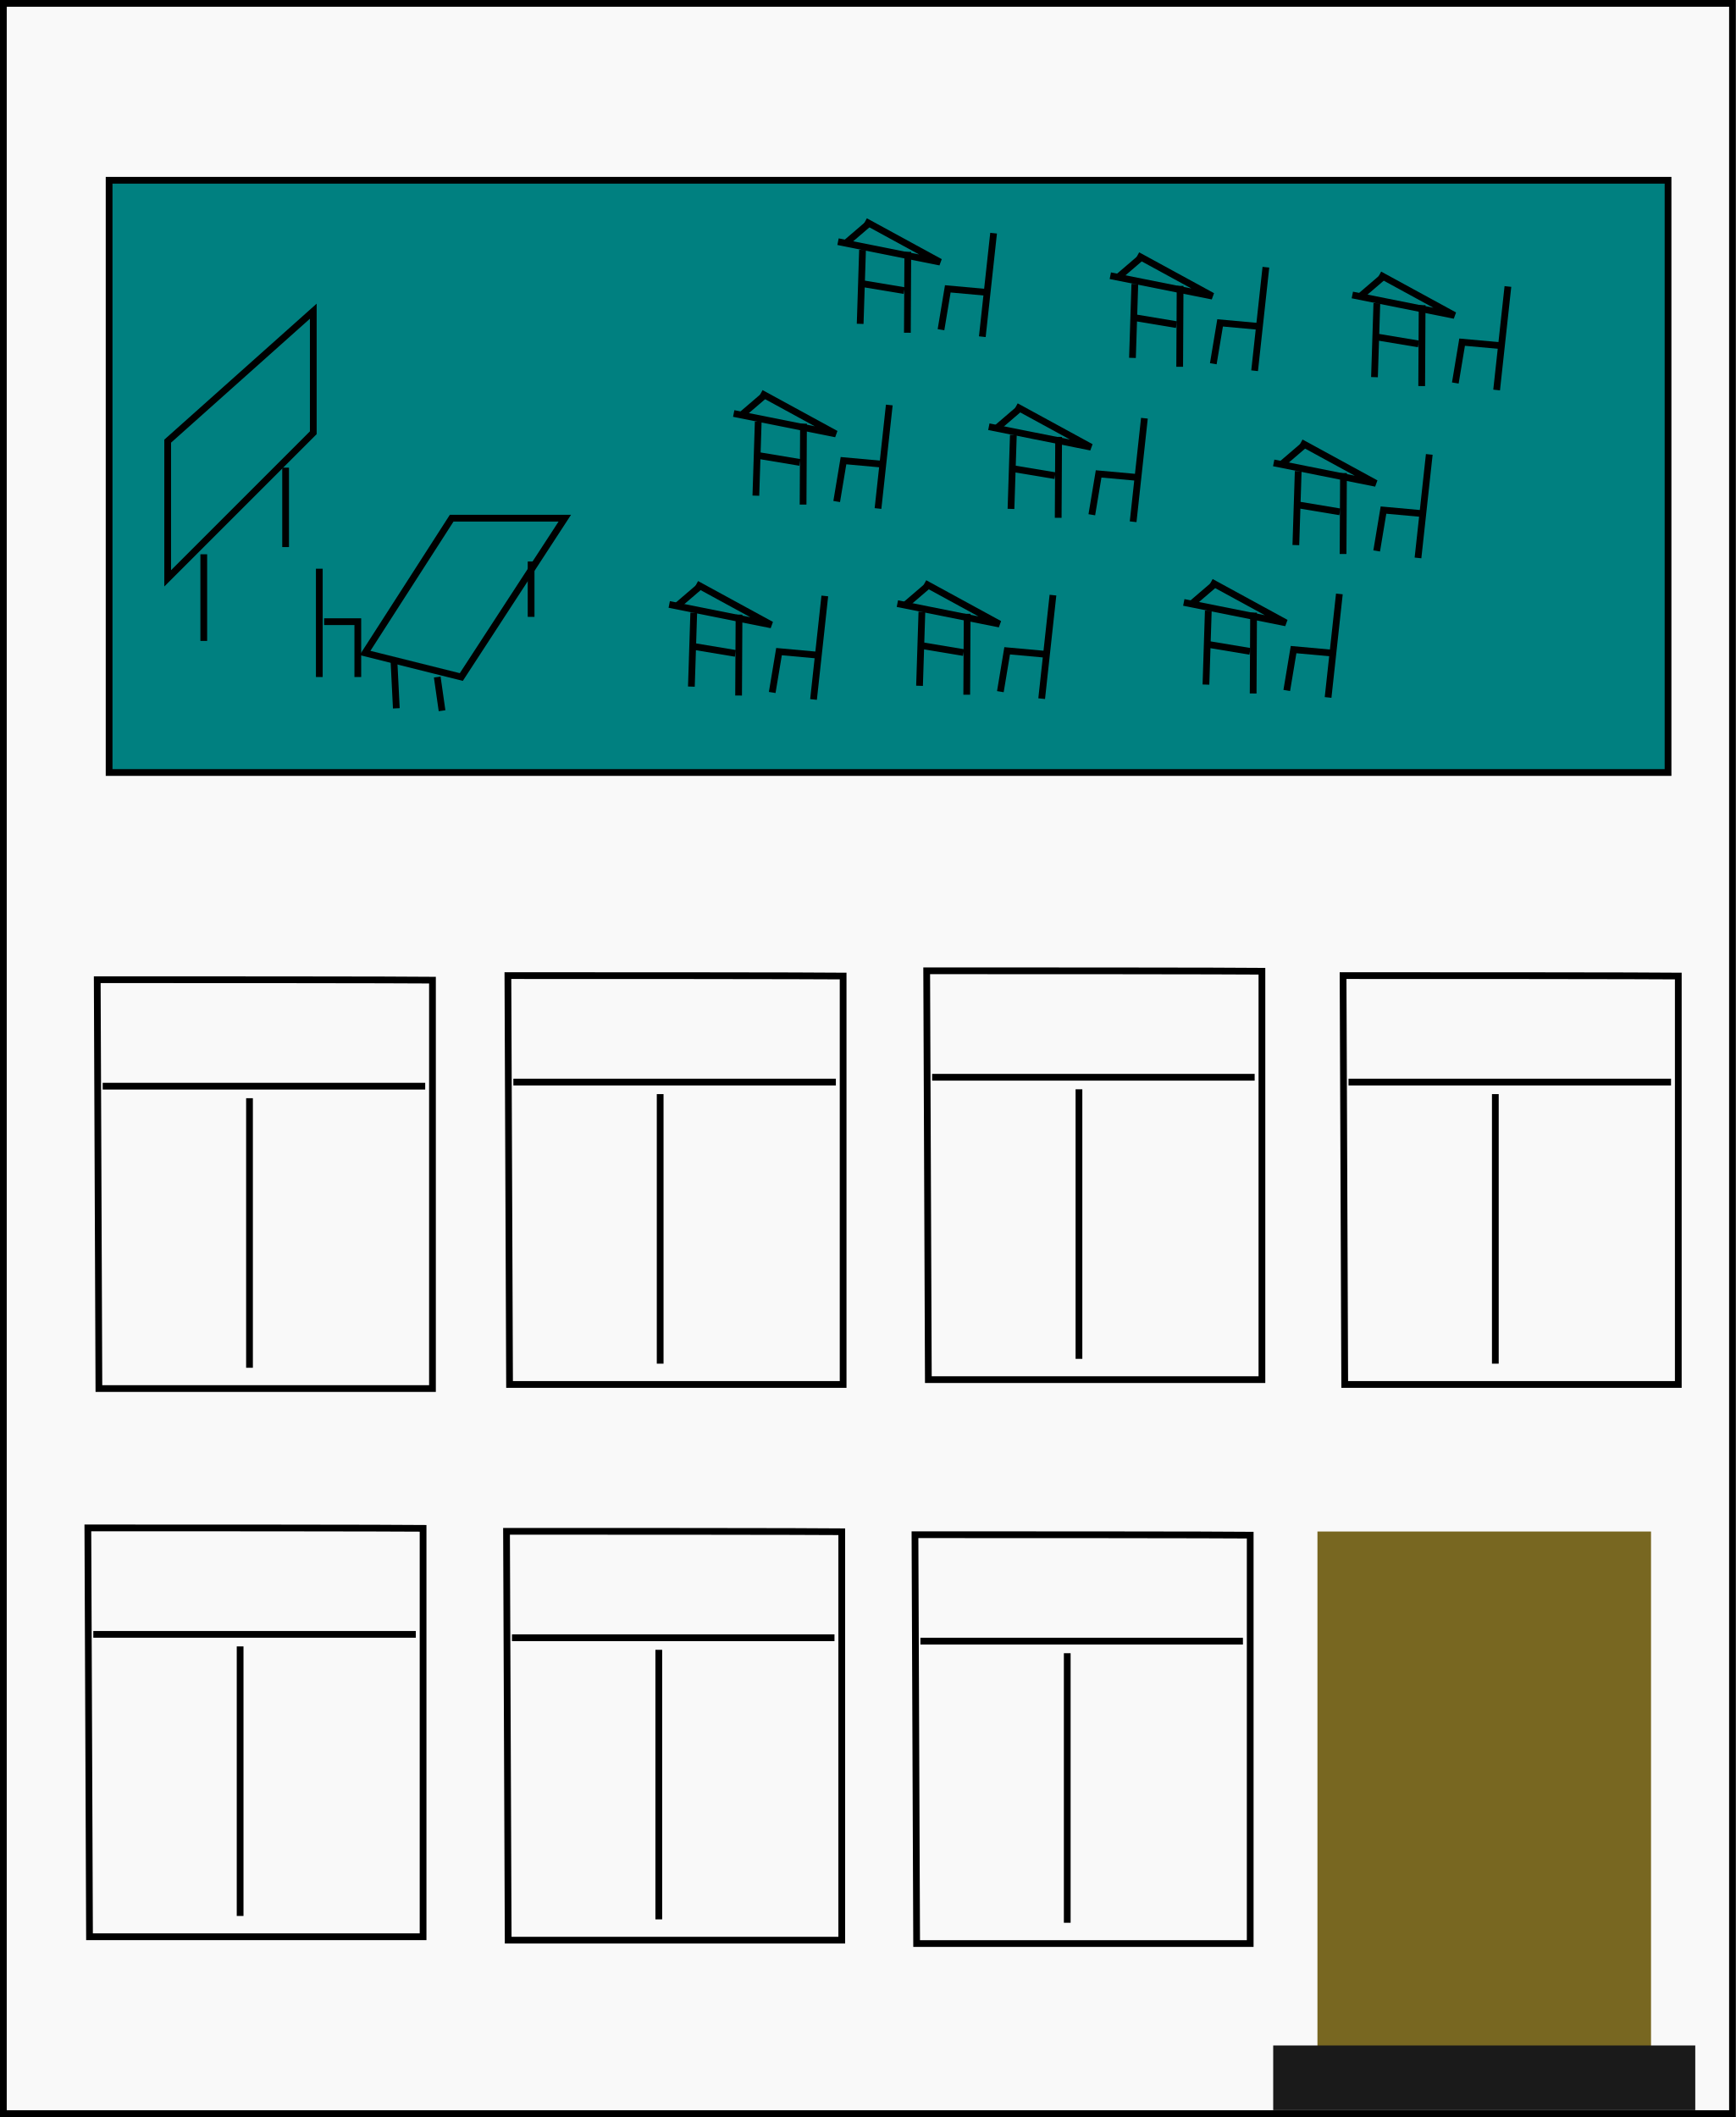
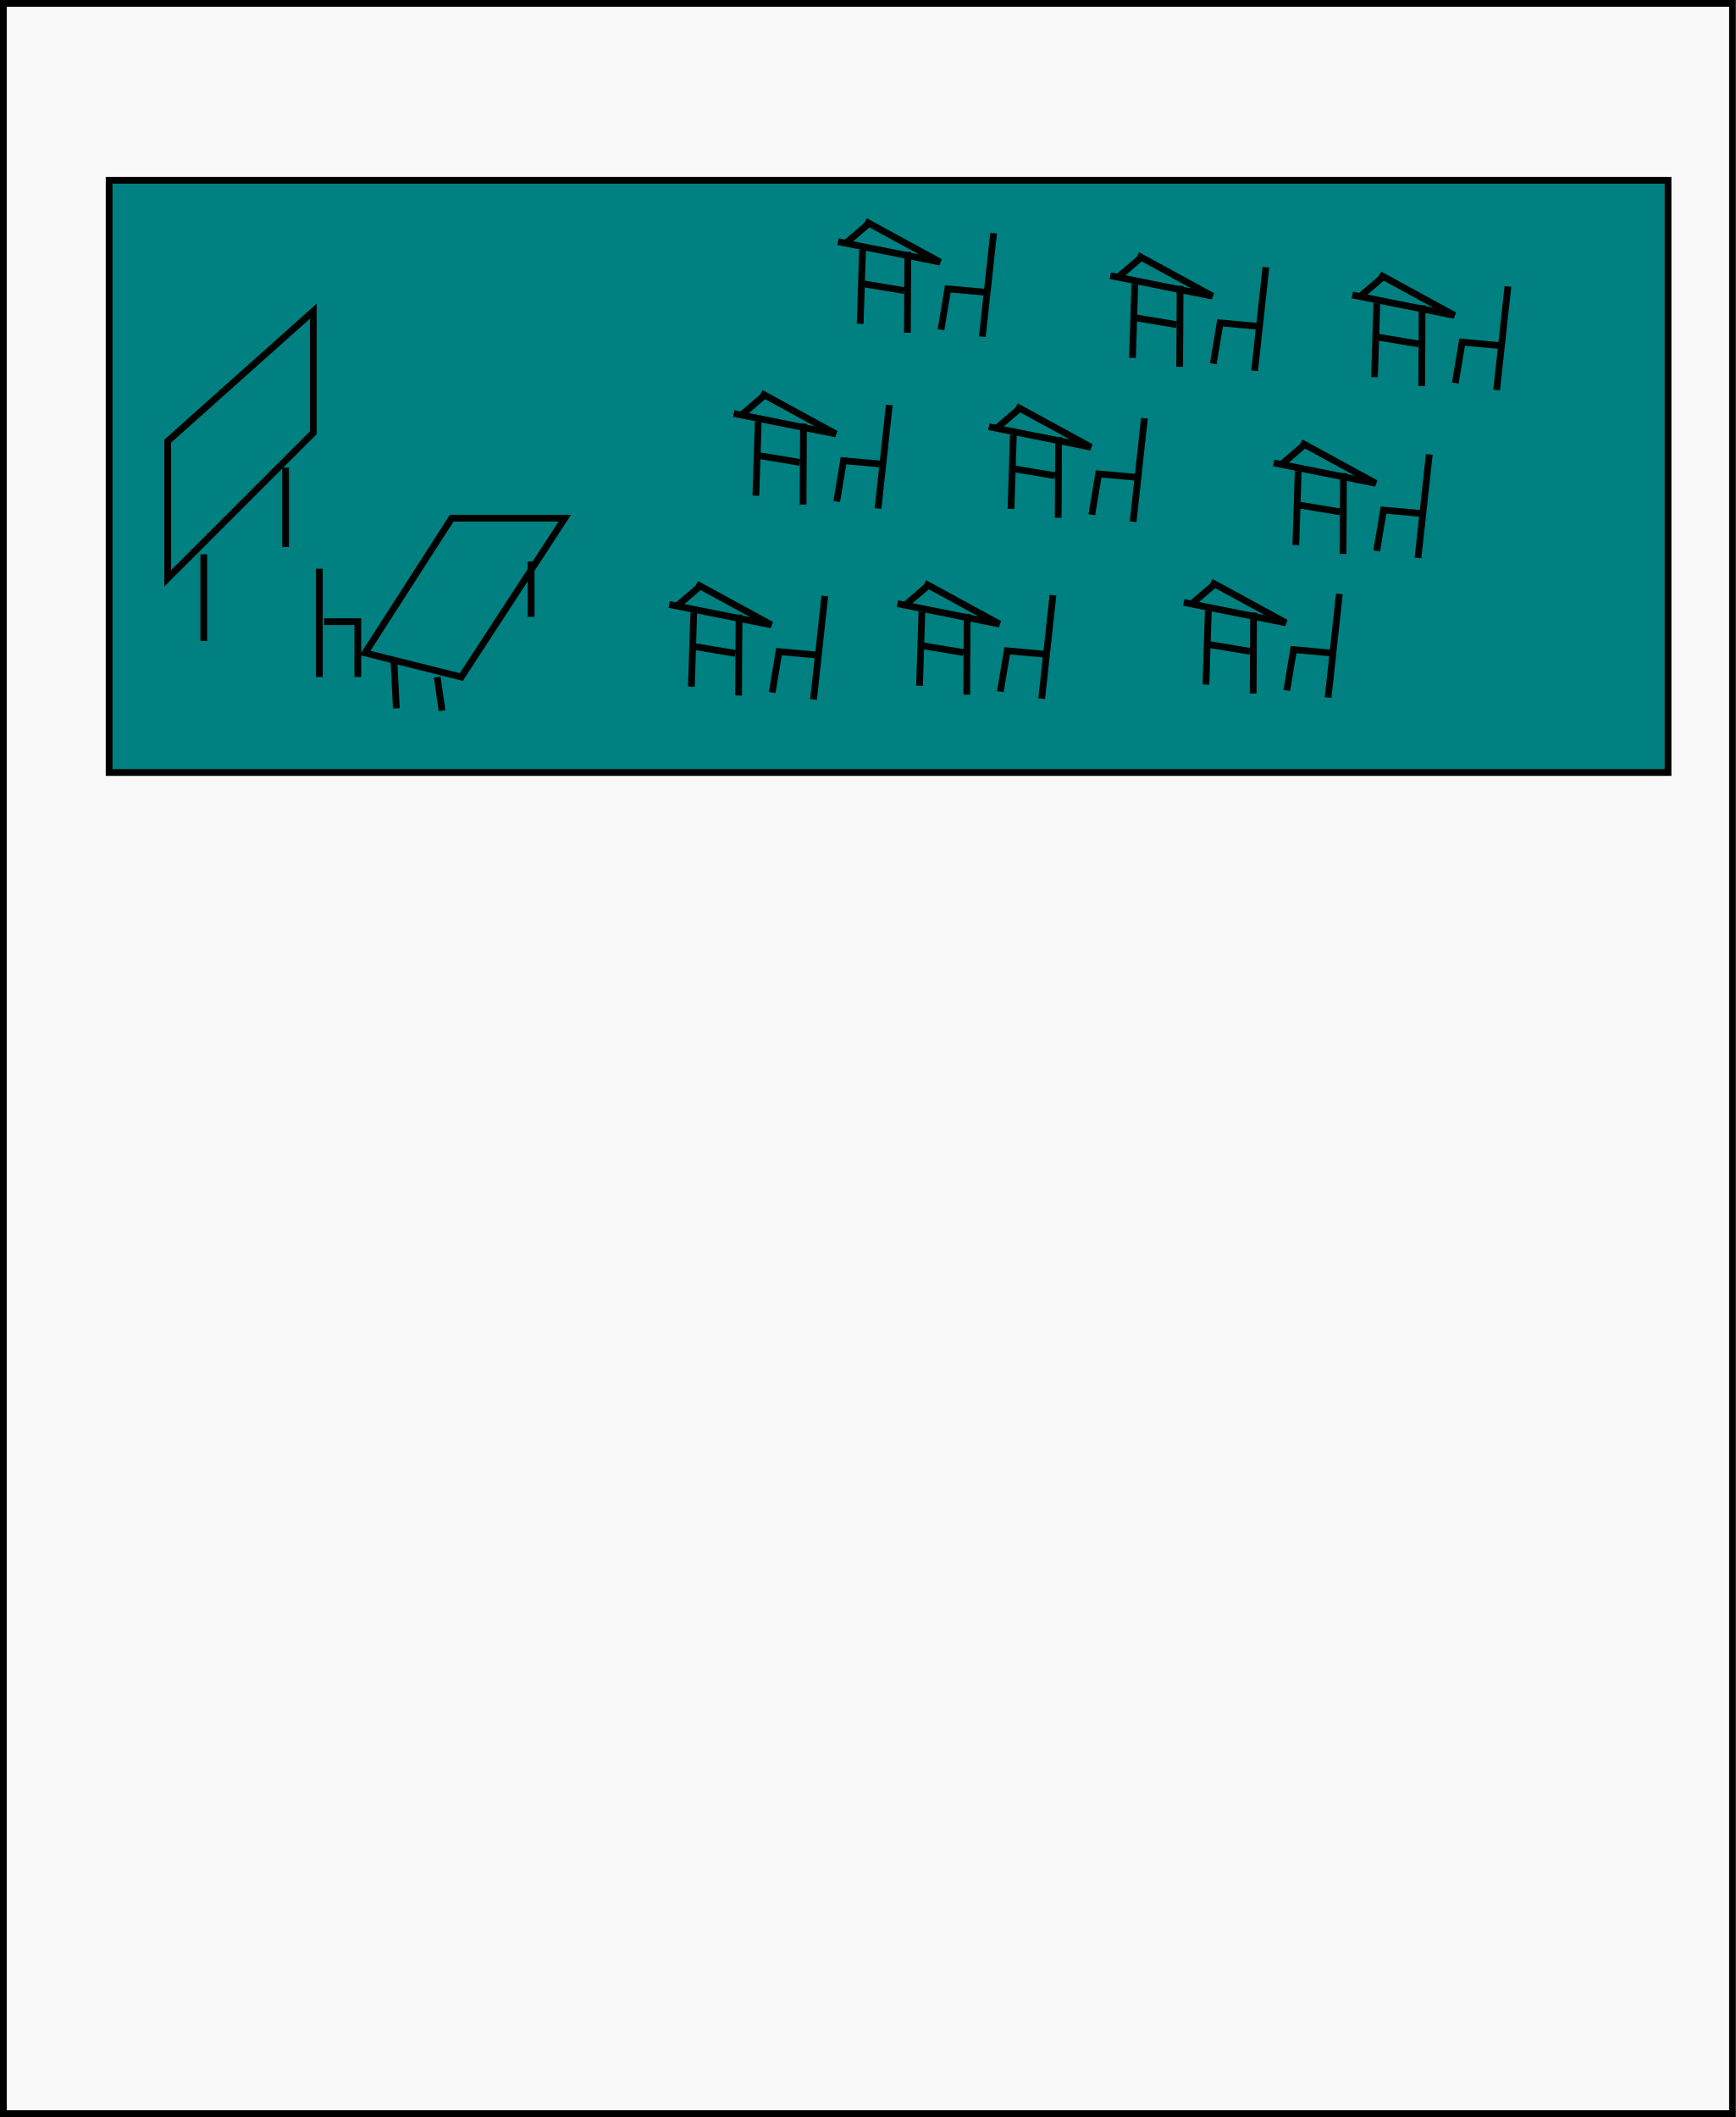
<svg xmlns="http://www.w3.org/2000/svg" width="257.579" height="314.147" id="svg2" version="1.1">
  <defs id="defs4" />
  <g id="layer1" transform="translate(-413.1242,-739.234)">
    <rect style="fill:#f9f9f9;fill-rule:evenodd;stroke:#000000;stroke-width:1px;stroke-linecap:butt;stroke-linejoin:miter;stroke-opacity:1" id="rect3024" width="256.579" height="313.147" x="413.624" y="739.734" />
    <rect style="fill:#008080;stroke:#000000;stroke-opacity:1" id="rect3038" width="231.325" height="87.883" x="429.315" y="765.984" />
-     <rect style="fill:#786721" id="rect3038-9-1-7" width="49.497" height="76.772" x="608.617" y="966.499" />
-     <g id="g3119" transform="translate(0.5050763,-9.091373)">
-       <path transform="translate(0,308.2722)" id="path3115" d="m 427.049,585.435 c 46.467,0 49.743,0.061 49.743,0.061 l 0,60.609 -49.497,0 z" style="fill:none;stroke:#000000;stroke-width:1px;stroke-linecap:butt;stroke-linejoin:miter;stroke-opacity:1" />
-       <path transform="translate(0,308.2722)" id="path3117" d="m 449.643,643.019 0,-40 m -21.786,-1.786 47.857,0" style="fill:none;stroke:#000000;stroke-width:1px;stroke-linecap:butt;stroke-linejoin:miter;stroke-opacity:1" />
-     </g>
-     <g transform="translate(61.4415,-9.699943)" id="g3119-4">
-       <path transform="translate(0,308.2722)" id="path3115-6" d="m 427.049,585.435 c 46.467,0 49.743,0.061 49.743,0.061 l 0,60.609 -49.497,0 z" style="fill:none;stroke:#000000;stroke-width:1px;stroke-linecap:butt;stroke-linejoin:miter;stroke-opacity:1" />
-       <path transform="translate(0,308.2722)" id="path3117-8" d="m 449.643,643.019 0,-40 m -21.786,-1.786 47.857,0" style="fill:none;stroke:#000000;stroke-width:1px;stroke-linecap:butt;stroke-linejoin:miter;stroke-opacity:1" />
-     </g>
-     <g transform="translate(123.5844,-10.41423)" id="g3119-4-1">
-       <path transform="translate(0,308.2722)" id="path3115-6-4" d="m 427.049,585.435 c 46.467,0 49.743,0.061 49.743,0.061 l 0,60.609 -49.497,0 z" style="fill:none;stroke:#000000;stroke-width:1px;stroke-linecap:butt;stroke-linejoin:miter;stroke-opacity:1" />
-       <path transform="translate(0,308.2722)" id="path3117-8-8" d="m 449.643,643.019 0,-40 m -21.786,-1.786 47.857,0" style="fill:none;stroke:#000000;stroke-width:1px;stroke-linecap:butt;stroke-linejoin:miter;stroke-opacity:1" />
-     </g>
-     <g transform="translate(185.3701,-9.699943)" id="g3119-4-1-3">
-       <path transform="translate(0,308.2722)" id="path3115-6-4-1" d="m 427.049,585.435 c 46.467,0 49.743,0.061 49.743,0.061 l 0,60.609 -49.497,0 z" style="fill:none;stroke:#000000;stroke-width:1px;stroke-linecap:butt;stroke-linejoin:miter;stroke-opacity:1" />
-       <path transform="translate(0,308.2722)" id="path3117-8-8-9" d="m 449.643,643.019 0,-40 m -21.786,-1.786 47.857,0" style="fill:none;stroke:#000000;stroke-width:1px;stroke-linecap:butt;stroke-linejoin:miter;stroke-opacity:1" />
-     </g>
    <path style="fill:none;stroke:#000000;stroke-width:1px;stroke-linecap:butt;stroke-linejoin:miter;stroke-opacity:1" d="m 438.005,804.699 0,20.357 21.607,-21.607 0,-18.036 z" id="path3966" />
    <path style="fill:none;stroke:#000000;stroke-width:1px;stroke-linecap:butt;stroke-linejoin:miter;stroke-opacity:1" d="m 443.362,821.485 0,12.857" id="path3968" />
    <path style="fill:none;stroke:#000000;stroke-width:1px;stroke-linecap:butt;stroke-linejoin:miter;stroke-opacity:1" d="m 455.505,808.628 0,11.786" id="path3970" />
    <path style="fill:none;stroke:#000000;stroke-width:1px;stroke-linecap:butt;stroke-linejoin:miter;stroke-opacity:1" d="m 480.148,816.128 -12.857,20 14.286,3.571 15.357,-23.571 z" id="path3972" />
    <path style="fill:none;stroke:#000000;stroke-width:1px;stroke-linecap:butt;stroke-linejoin:miter;stroke-opacity:1" d="m 471.577,837.199 0.357,7.143" id="path3974" />
    <path style="fill:none;stroke:#000000;stroke-width:1px;stroke-linecap:butt;stroke-linejoin:miter;stroke-opacity:1" d="m 478.005,839.699 0.714,5" id="path3976" />
    <path style="fill:none;stroke:#000000;stroke-width:1px;stroke-linecap:butt;stroke-linejoin:miter;stroke-opacity:1" d="m 491.934,822.557 0,8.214" id="path3978" />
    <path style="fill:none;stroke:#000000;stroke-width:1px;stroke-linecap:butt;stroke-linejoin:miter;stroke-opacity:1" d="m 460.505,823.628 0,16.071" id="path3980" />
    <path style="fill:none;stroke:#000000;stroke-width:1px;stroke-linecap:butt;stroke-linejoin:miter;stroke-opacity:1" d="m 461.219,831.485 5,0 0,8.214" id="path3982" />
    <g id="g4000" transform="translate(0.5050763,-9.091373)">
      <path id="path3984" d="m 535.01,836.76 -1.674,15.361" style="fill:none;stroke:#000000;stroke-width:1px;stroke-linecap:butt;stroke-linejoin:miter;stroke-opacity:1" />
      <path id="path3986" d="m 533.771,845.526 -5.556,-0.505 -1.01,6.061" style="fill:none;stroke:#000000;stroke-width:1px;stroke-linecap:butt;stroke-linejoin:miter;stroke-opacity:1" />
      <path id="path3988" d="m 515.965,834.99 11.112,6.061 -15.152,-3.03" style="fill:none;stroke:#000000;stroke-width:1px;stroke-linecap:butt;stroke-linejoin:miter;stroke-opacity:1" />
      <path id="path3990" d="m 515.562,839.242 -0.246,7.697 -0.105,3.275" style="fill:none;stroke:#000000;stroke-width:1px;stroke-linecap:butt;stroke-linejoin:miter;stroke-opacity:1" />
      <path id="path3992" d="m 522.281,839.531 -0.064,12.005" style="fill:none;stroke:#000000;stroke-width:1px;stroke-linecap:butt;stroke-linejoin:miter;stroke-opacity:1" />
      <path transform="translate(0,308.2722)" id="path3994" d="m 515.683,535.999 6.061,1.01" style="fill:none;stroke:#000000;stroke-width:1px;stroke-linecap:butt;stroke-linejoin:miter;stroke-opacity:1" />
      <path id="path3996" d="m 516.721,835.123 -3.536,3.03" style="fill:none;stroke:#000000;stroke-width:1px;stroke-linecap:butt;stroke-linejoin:miter;stroke-opacity:1" />
    </g>
    <g transform="translate(34.35945,-9.213118)" id="g4000-6">
      <path id="path3984-6" d="m 535.01,836.76 -1.674,15.361" style="fill:none;stroke:#000000;stroke-width:1px;stroke-linecap:butt;stroke-linejoin:miter;stroke-opacity:1" />
      <path id="path3986-4" d="m 533.771,845.526 -5.556,-0.505 -1.01,6.061" style="fill:none;stroke:#000000;stroke-width:1px;stroke-linecap:butt;stroke-linejoin:miter;stroke-opacity:1" />
      <path id="path3988-9" d="m 515.965,834.99 11.112,6.061 -15.152,-3.03" style="fill:none;stroke:#000000;stroke-width:1px;stroke-linecap:butt;stroke-linejoin:miter;stroke-opacity:1" />
      <path id="path3990-1" d="m 515.562,839.242 -0.246,7.697 -0.105,3.275" style="fill:none;stroke:#000000;stroke-width:1px;stroke-linecap:butt;stroke-linejoin:miter;stroke-opacity:1" />
      <path id="path3992-2" d="m 522.281,839.531 -0.064,12.005" style="fill:none;stroke:#000000;stroke-width:1px;stroke-linecap:butt;stroke-linejoin:miter;stroke-opacity:1" />
      <path transform="translate(0,308.2722)" id="path3994-4" d="m 515.683,535.999 6.061,1.01" style="fill:none;stroke:#000000;stroke-width:1px;stroke-linecap:butt;stroke-linejoin:miter;stroke-opacity:1" />
      <path id="path3996-7" d="m 516.721,835.123 -3.536,3.03" style="fill:none;stroke:#000000;stroke-width:1px;stroke-linecap:butt;stroke-linejoin:miter;stroke-opacity:1" />
    </g>
    <g transform="translate(10.07374,-37.4274)" id="g4000-6-2">
      <path id="path3984-6-5" d="m 535.01,836.76 -1.674,15.361" style="fill:none;stroke:#000000;stroke-width:1px;stroke-linecap:butt;stroke-linejoin:miter;stroke-opacity:1" />
      <path id="path3986-4-9" d="m 533.771,845.526 -5.556,-0.505 -1.01,6.061" style="fill:none;stroke:#000000;stroke-width:1px;stroke-linecap:butt;stroke-linejoin:miter;stroke-opacity:1" />
      <path id="path3988-9-6" d="m 515.965,834.99 11.112,6.061 -15.152,-3.03" style="fill:none;stroke:#000000;stroke-width:1px;stroke-linecap:butt;stroke-linejoin:miter;stroke-opacity:1" />
      <path id="path3990-1-6" d="m 515.562,839.242 -0.246,7.697 -0.105,3.275" style="fill:none;stroke:#000000;stroke-width:1px;stroke-linecap:butt;stroke-linejoin:miter;stroke-opacity:1" />
      <path id="path3992-2-1" d="m 522.281,839.531 -0.064,12.005" style="fill:none;stroke:#000000;stroke-width:1px;stroke-linecap:butt;stroke-linejoin:miter;stroke-opacity:1" />
      <path transform="translate(0,308.2722)" id="path3994-4-8" d="m 515.683,535.999 6.061,1.01" style="fill:none;stroke:#000000;stroke-width:1px;stroke-linecap:butt;stroke-linejoin:miter;stroke-opacity:1" />
      <path id="path3996-7-2" d="m 516.721,835.123 -3.536,3.03" style="fill:none;stroke:#000000;stroke-width:1px;stroke-linecap:butt;stroke-linejoin:miter;stroke-opacity:1" />
    </g>
    <g transform="translate(47.93088,-35.46312)" id="g4000-6-1">
      <path id="path3984-6-1" d="m 535.01,836.76 -1.674,15.361" style="fill:none;stroke:#000000;stroke-width:1px;stroke-linecap:butt;stroke-linejoin:miter;stroke-opacity:1" />
      <path id="path3986-4-0" d="m 533.771,845.526 -5.556,-0.505 -1.01,6.061" style="fill:none;stroke:#000000;stroke-width:1px;stroke-linecap:butt;stroke-linejoin:miter;stroke-opacity:1" />
      <path id="path3988-9-0" d="m 515.965,834.99 11.112,6.061 -15.152,-3.03" style="fill:none;stroke:#000000;stroke-width:1px;stroke-linecap:butt;stroke-linejoin:miter;stroke-opacity:1" />
      <path id="path3990-1-3" d="m 515.562,839.242 -0.246,7.697 -0.105,3.275" style="fill:none;stroke:#000000;stroke-width:1px;stroke-linecap:butt;stroke-linejoin:miter;stroke-opacity:1" />
      <path id="path3992-2-9" d="m 522.281,839.531 -0.064,12.005" style="fill:none;stroke:#000000;stroke-width:1px;stroke-linecap:butt;stroke-linejoin:miter;stroke-opacity:1" />
      <path transform="translate(0,308.2722)" id="path3994-4-6" d="m 515.683,535.999 6.061,1.01" style="fill:none;stroke:#000000;stroke-width:1px;stroke-linecap:butt;stroke-linejoin:miter;stroke-opacity:1" />
      <path id="path3996-7-1" d="m 516.721,835.123 -3.536,3.03" style="fill:none;stroke:#000000;stroke-width:1px;stroke-linecap:butt;stroke-linejoin:miter;stroke-opacity:1" />
    </g>
    <g transform="translate(76.85945,-9.39169)" id="g4000-6-8">
      <path id="path3984-6-9" d="m 535.01,836.76 -1.674,15.361" style="fill:none;stroke:#000000;stroke-width:1px;stroke-linecap:butt;stroke-linejoin:miter;stroke-opacity:1" />
      <path id="path3986-4-7" d="m 533.771,845.526 -5.556,-0.505 -1.01,6.061" style="fill:none;stroke:#000000;stroke-width:1px;stroke-linecap:butt;stroke-linejoin:miter;stroke-opacity:1" />
      <path id="path3988-9-63" d="m 515.965,834.99 11.112,6.061 -15.152,-3.03" style="fill:none;stroke:#000000;stroke-width:1px;stroke-linecap:butt;stroke-linejoin:miter;stroke-opacity:1" />
      <path id="path3990-1-9" d="m 515.562,839.242 -0.246,7.697 -0.105,3.275" style="fill:none;stroke:#000000;stroke-width:1px;stroke-linecap:butt;stroke-linejoin:miter;stroke-opacity:1" />
      <path id="path3992-2-7" d="m 522.281,839.531 -0.064,12.005" style="fill:none;stroke:#000000;stroke-width:1px;stroke-linecap:butt;stroke-linejoin:miter;stroke-opacity:1" />
      <path transform="translate(0,308.2722)" id="path3994-4-1" d="m 515.683,535.999 6.061,1.01" style="fill:none;stroke:#000000;stroke-width:1px;stroke-linecap:butt;stroke-linejoin:miter;stroke-opacity:1" />
      <path id="path3996-7-7" d="m 516.721,835.123 -3.536,3.03" style="fill:none;stroke:#000000;stroke-width:1px;stroke-linecap:butt;stroke-linejoin:miter;stroke-opacity:1" />
    </g>
    <g transform="translate(101.8691,-55.01316)" id="g4000-6-10">
      <path id="path3984-6-95" d="m 535.01,836.76 -1.674,15.361" style="fill:none;stroke:#000000;stroke-width:1px;stroke-linecap:butt;stroke-linejoin:miter;stroke-opacity:1" />
      <path id="path3986-4-4" d="m 533.771,845.526 -5.556,-0.505 -1.01,6.061" style="fill:none;stroke:#000000;stroke-width:1px;stroke-linecap:butt;stroke-linejoin:miter;stroke-opacity:1" />
      <path id="path3988-9-8" d="m 515.965,834.99 11.112,6.061 -15.152,-3.03" style="fill:none;stroke:#000000;stroke-width:1px;stroke-linecap:butt;stroke-linejoin:miter;stroke-opacity:1" />
      <path id="path3990-1-0" d="m 515.562,839.242 -0.246,7.697 -0.105,3.275" style="fill:none;stroke:#000000;stroke-width:1px;stroke-linecap:butt;stroke-linejoin:miter;stroke-opacity:1" />
      <path id="path3992-2-17" d="m 522.281,839.531 -0.064,12.005" style="fill:none;stroke:#000000;stroke-width:1px;stroke-linecap:butt;stroke-linejoin:miter;stroke-opacity:1" />
      <path transform="translate(0,308.2722)" id="path3994-4-67" d="m 515.683,535.999 6.061,1.01" style="fill:none;stroke:#000000;stroke-width:1px;stroke-linecap:butt;stroke-linejoin:miter;stroke-opacity:1" />
      <path id="path3996-7-8" d="m 516.721,835.123 -3.536,3.03" style="fill:none;stroke:#000000;stroke-width:1px;stroke-linecap:butt;stroke-linejoin:miter;stroke-opacity:1" />
    </g>
    <g transform="translate(90.20062,-30.09425)" id="g4000-6-6">
      <path id="path3984-6-11" d="m 535.01,836.76 -1.674,15.361" style="fill:none;stroke:#000000;stroke-width:1px;stroke-linecap:butt;stroke-linejoin:miter;stroke-opacity:1" />
      <path id="path3986-4-8" d="m 533.771,845.526 -5.556,-0.505 -1.01,6.061" style="fill:none;stroke:#000000;stroke-width:1px;stroke-linecap:butt;stroke-linejoin:miter;stroke-opacity:1" />
      <path id="path3988-9-1" d="m 515.965,834.99 11.112,6.061 -15.152,-3.03" style="fill:none;stroke:#000000;stroke-width:1px;stroke-linecap:butt;stroke-linejoin:miter;stroke-opacity:1" />
      <path id="path3990-1-4" d="m 515.562,839.242 -0.246,7.697 -0.105,3.275" style="fill:none;stroke:#000000;stroke-width:1px;stroke-linecap:butt;stroke-linejoin:miter;stroke-opacity:1" />
      <path id="path3992-2-3" d="m 522.281,839.531 -0.064,12.005" style="fill:none;stroke:#000000;stroke-width:1px;stroke-linecap:butt;stroke-linejoin:miter;stroke-opacity:1" />
      <path transform="translate(0,308.2722)" id="path3994-4-0" d="m 515.683,535.999 6.061,1.01" style="fill:none;stroke:#000000;stroke-width:1px;stroke-linecap:butt;stroke-linejoin:miter;stroke-opacity:1" />
      <path id="path3996-7-0" d="m 516.721,835.123 -3.536,3.03" style="fill:none;stroke:#000000;stroke-width:1px;stroke-linecap:butt;stroke-linejoin:miter;stroke-opacity:1" />
    </g>
    <g transform="translate(65.95695,-57.87344)" id="g4000-6-4">
      <path id="path3984-6-0" d="m 535.01,836.76 -1.674,15.361" style="fill:none;stroke:#000000;stroke-width:1px;stroke-linecap:butt;stroke-linejoin:miter;stroke-opacity:1" />
      <path id="path3986-4-2" d="m 533.771,845.526 -5.556,-0.505 -1.01,6.061" style="fill:none;stroke:#000000;stroke-width:1px;stroke-linecap:butt;stroke-linejoin:miter;stroke-opacity:1" />
      <path id="path3988-9-2" d="m 515.965,834.99 11.112,6.061 -15.152,-3.03" style="fill:none;stroke:#000000;stroke-width:1px;stroke-linecap:butt;stroke-linejoin:miter;stroke-opacity:1" />
      <path id="path3990-1-67" d="m 515.562,839.242 -0.246,7.697 -0.105,3.275" style="fill:none;stroke:#000000;stroke-width:1px;stroke-linecap:butt;stroke-linejoin:miter;stroke-opacity:1" />
      <path id="path3992-2-34" d="m 522.281,839.531 -0.064,12.005" style="fill:none;stroke:#000000;stroke-width:1px;stroke-linecap:butt;stroke-linejoin:miter;stroke-opacity:1" />
      <path transform="translate(0,308.2722)" id="path3994-4-82" d="m 515.683,535.999 6.061,1.01" style="fill:none;stroke:#000000;stroke-width:1px;stroke-linecap:butt;stroke-linejoin:miter;stroke-opacity:1" />
      <path id="path3996-7-78" d="m 516.721,835.123 -3.536,3.03" style="fill:none;stroke:#000000;stroke-width:1px;stroke-linecap:butt;stroke-linejoin:miter;stroke-opacity:1" />
    </g>
    <g transform="translate(25.55085,-62.92421)" id="g4000-6-3">
      <path id="path3984-6-54" d="m 535.01,836.76 -1.674,15.361" style="fill:none;stroke:#000000;stroke-width:1px;stroke-linecap:butt;stroke-linejoin:miter;stroke-opacity:1" />
      <path id="path3986-4-1" d="m 533.771,845.526 -5.556,-0.505 -1.01,6.061" style="fill:none;stroke:#000000;stroke-width:1px;stroke-linecap:butt;stroke-linejoin:miter;stroke-opacity:1" />
      <path id="path3988-9-7" d="m 515.965,834.99 11.112,6.061 -15.152,-3.03" style="fill:none;stroke:#000000;stroke-width:1px;stroke-linecap:butt;stroke-linejoin:miter;stroke-opacity:1" />
      <path id="path3990-1-7" d="m 515.562,839.242 -0.246,7.697 -0.105,3.275" style="fill:none;stroke:#000000;stroke-width:1px;stroke-linecap:butt;stroke-linejoin:miter;stroke-opacity:1" />
      <path id="path3992-2-8" d="m 522.281,839.531 -0.064,12.005" style="fill:none;stroke:#000000;stroke-width:1px;stroke-linecap:butt;stroke-linejoin:miter;stroke-opacity:1" />
      <path transform="translate(0,308.2722)" id="path3994-4-5" d="m 515.683,535.999 6.061,1.01" style="fill:none;stroke:#000000;stroke-width:1px;stroke-linecap:butt;stroke-linejoin:miter;stroke-opacity:1" />
      <path id="path3996-7-6" d="m 516.721,835.123 -3.536,3.03" style="fill:none;stroke:#000000;stroke-width:1px;stroke-linecap:butt;stroke-linejoin:miter;stroke-opacity:1" />
    </g>
-     <g transform="translate(121.8459,73.26669)" id="g3119-9">
-       <path transform="translate(0,308.2722)" id="path3115-2" d="m 427.049,585.435 c 46.467,0 49.743,0.061 49.743,0.061 l 0,60.609 -49.497,0 z" style="fill:none;stroke:#000000;stroke-width:1px;stroke-linecap:butt;stroke-linejoin:miter;stroke-opacity:1" />
-       <path transform="translate(0,308.2722)" id="path3117-7" d="m 449.643,643.019 0,-40 m -21.786,-1.786 47.857,0" style="fill:none;stroke:#000000;stroke-width:1px;stroke-linecap:butt;stroke-linejoin:miter;stroke-opacity:1" />
-     </g>
-     <g transform="translate(-0.8876032,72.25653)" id="g3119-0">
-       <path transform="translate(0,308.2722)" id="path3115-28" d="m 427.049,585.435 c 46.467,0 49.743,0.061 49.743,0.061 l 0,60.609 -49.497,0 z" style="fill:none;stroke:#000000;stroke-width:1px;stroke-linecap:butt;stroke-linejoin:miter;stroke-opacity:1" />
-       <path transform="translate(0,308.2722)" id="path3117-4" d="m 449.643,643.019 0,-40 m -21.786,-1.786 47.857,0" style="fill:none;stroke:#000000;stroke-width:1px;stroke-linecap:butt;stroke-linejoin:miter;stroke-opacity:1" />
-     </g>
-     <g transform="translate(61.23678,72.76161)" id="g3119-7">
-       <path transform="translate(0,308.2722)" id="path3115-0" d="m 427.049,585.435 c 46.467,0 49.743,0.061 49.743,0.061 l 0,60.609 -49.497,0 z" style="fill:none;stroke:#000000;stroke-width:1px;stroke-linecap:butt;stroke-linejoin:miter;stroke-opacity:1" />
-       <path transform="translate(0,308.2722)" id="path3117-71" d="m 449.643,643.019 0,-40 m -21.786,-1.786 47.857,0" style="fill:none;stroke:#000000;stroke-width:1px;stroke-linecap:butt;stroke-linejoin:miter;stroke-opacity:1" />
-     </g>
-     <rect style="fill:#1a1a1a" id="rect3038-9-1-7-1" width="62.629" height="9.596" x="602.051" y="1042.766" />
  </g>
</svg>
